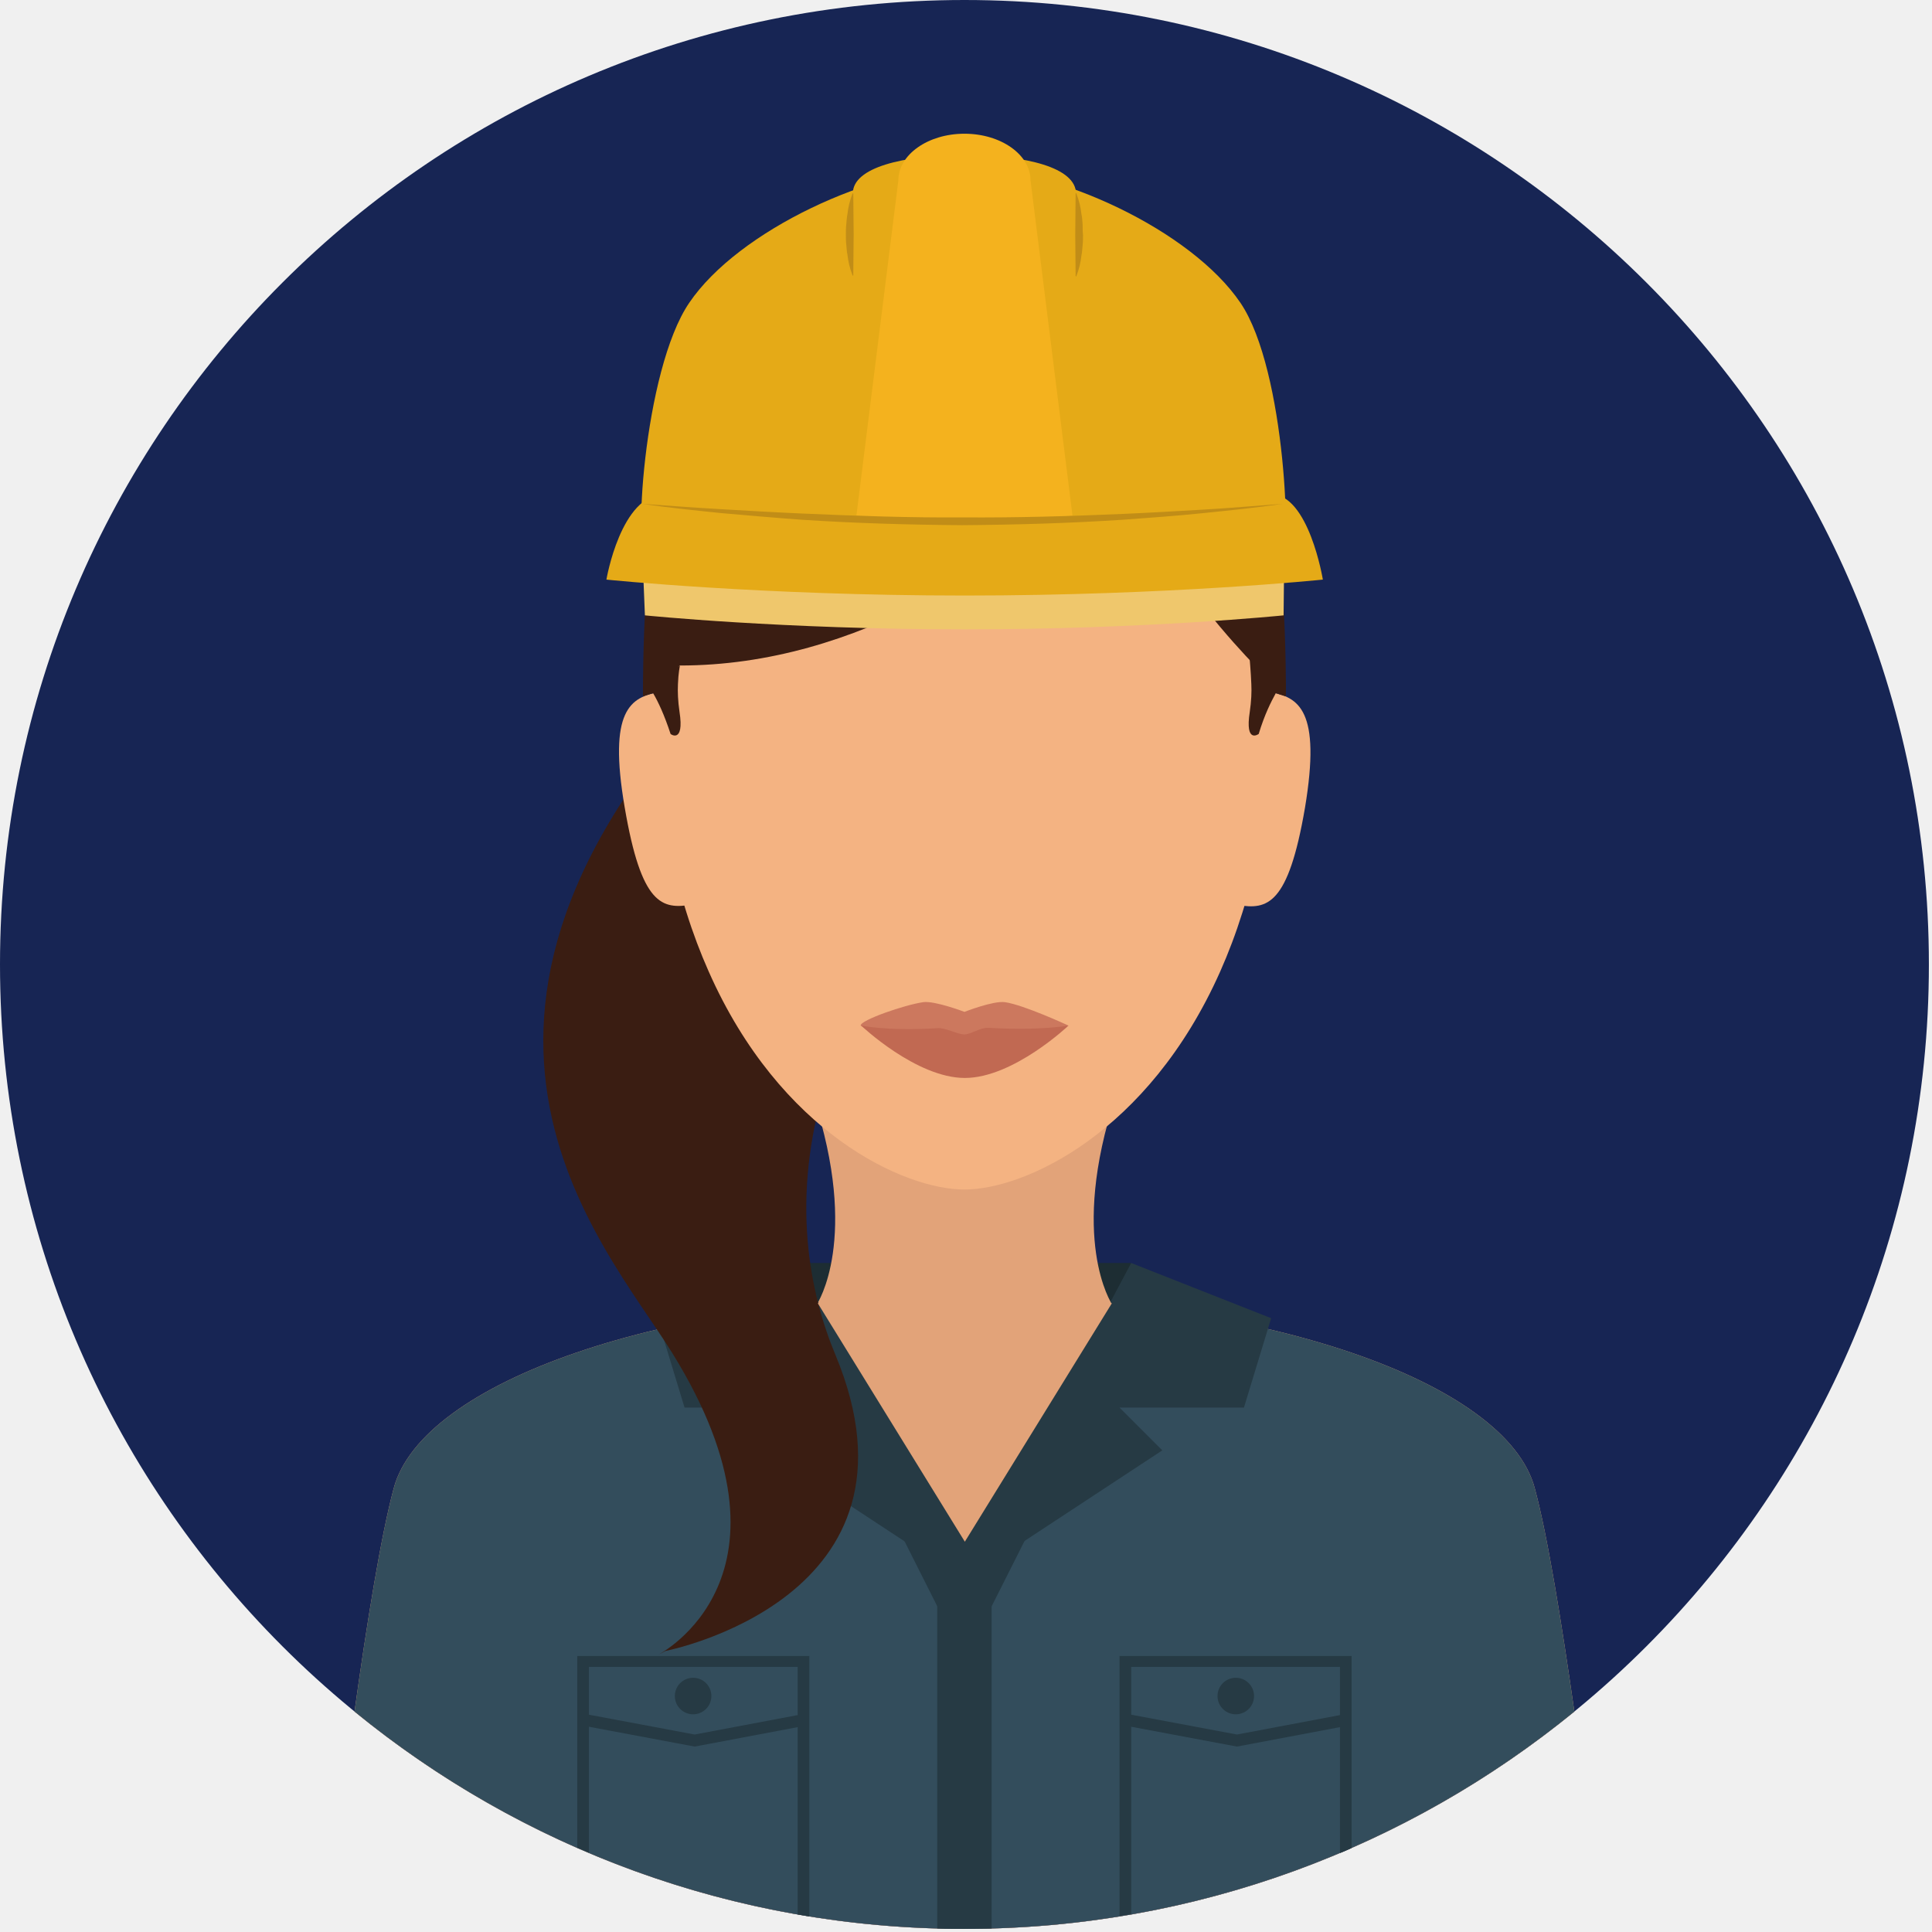
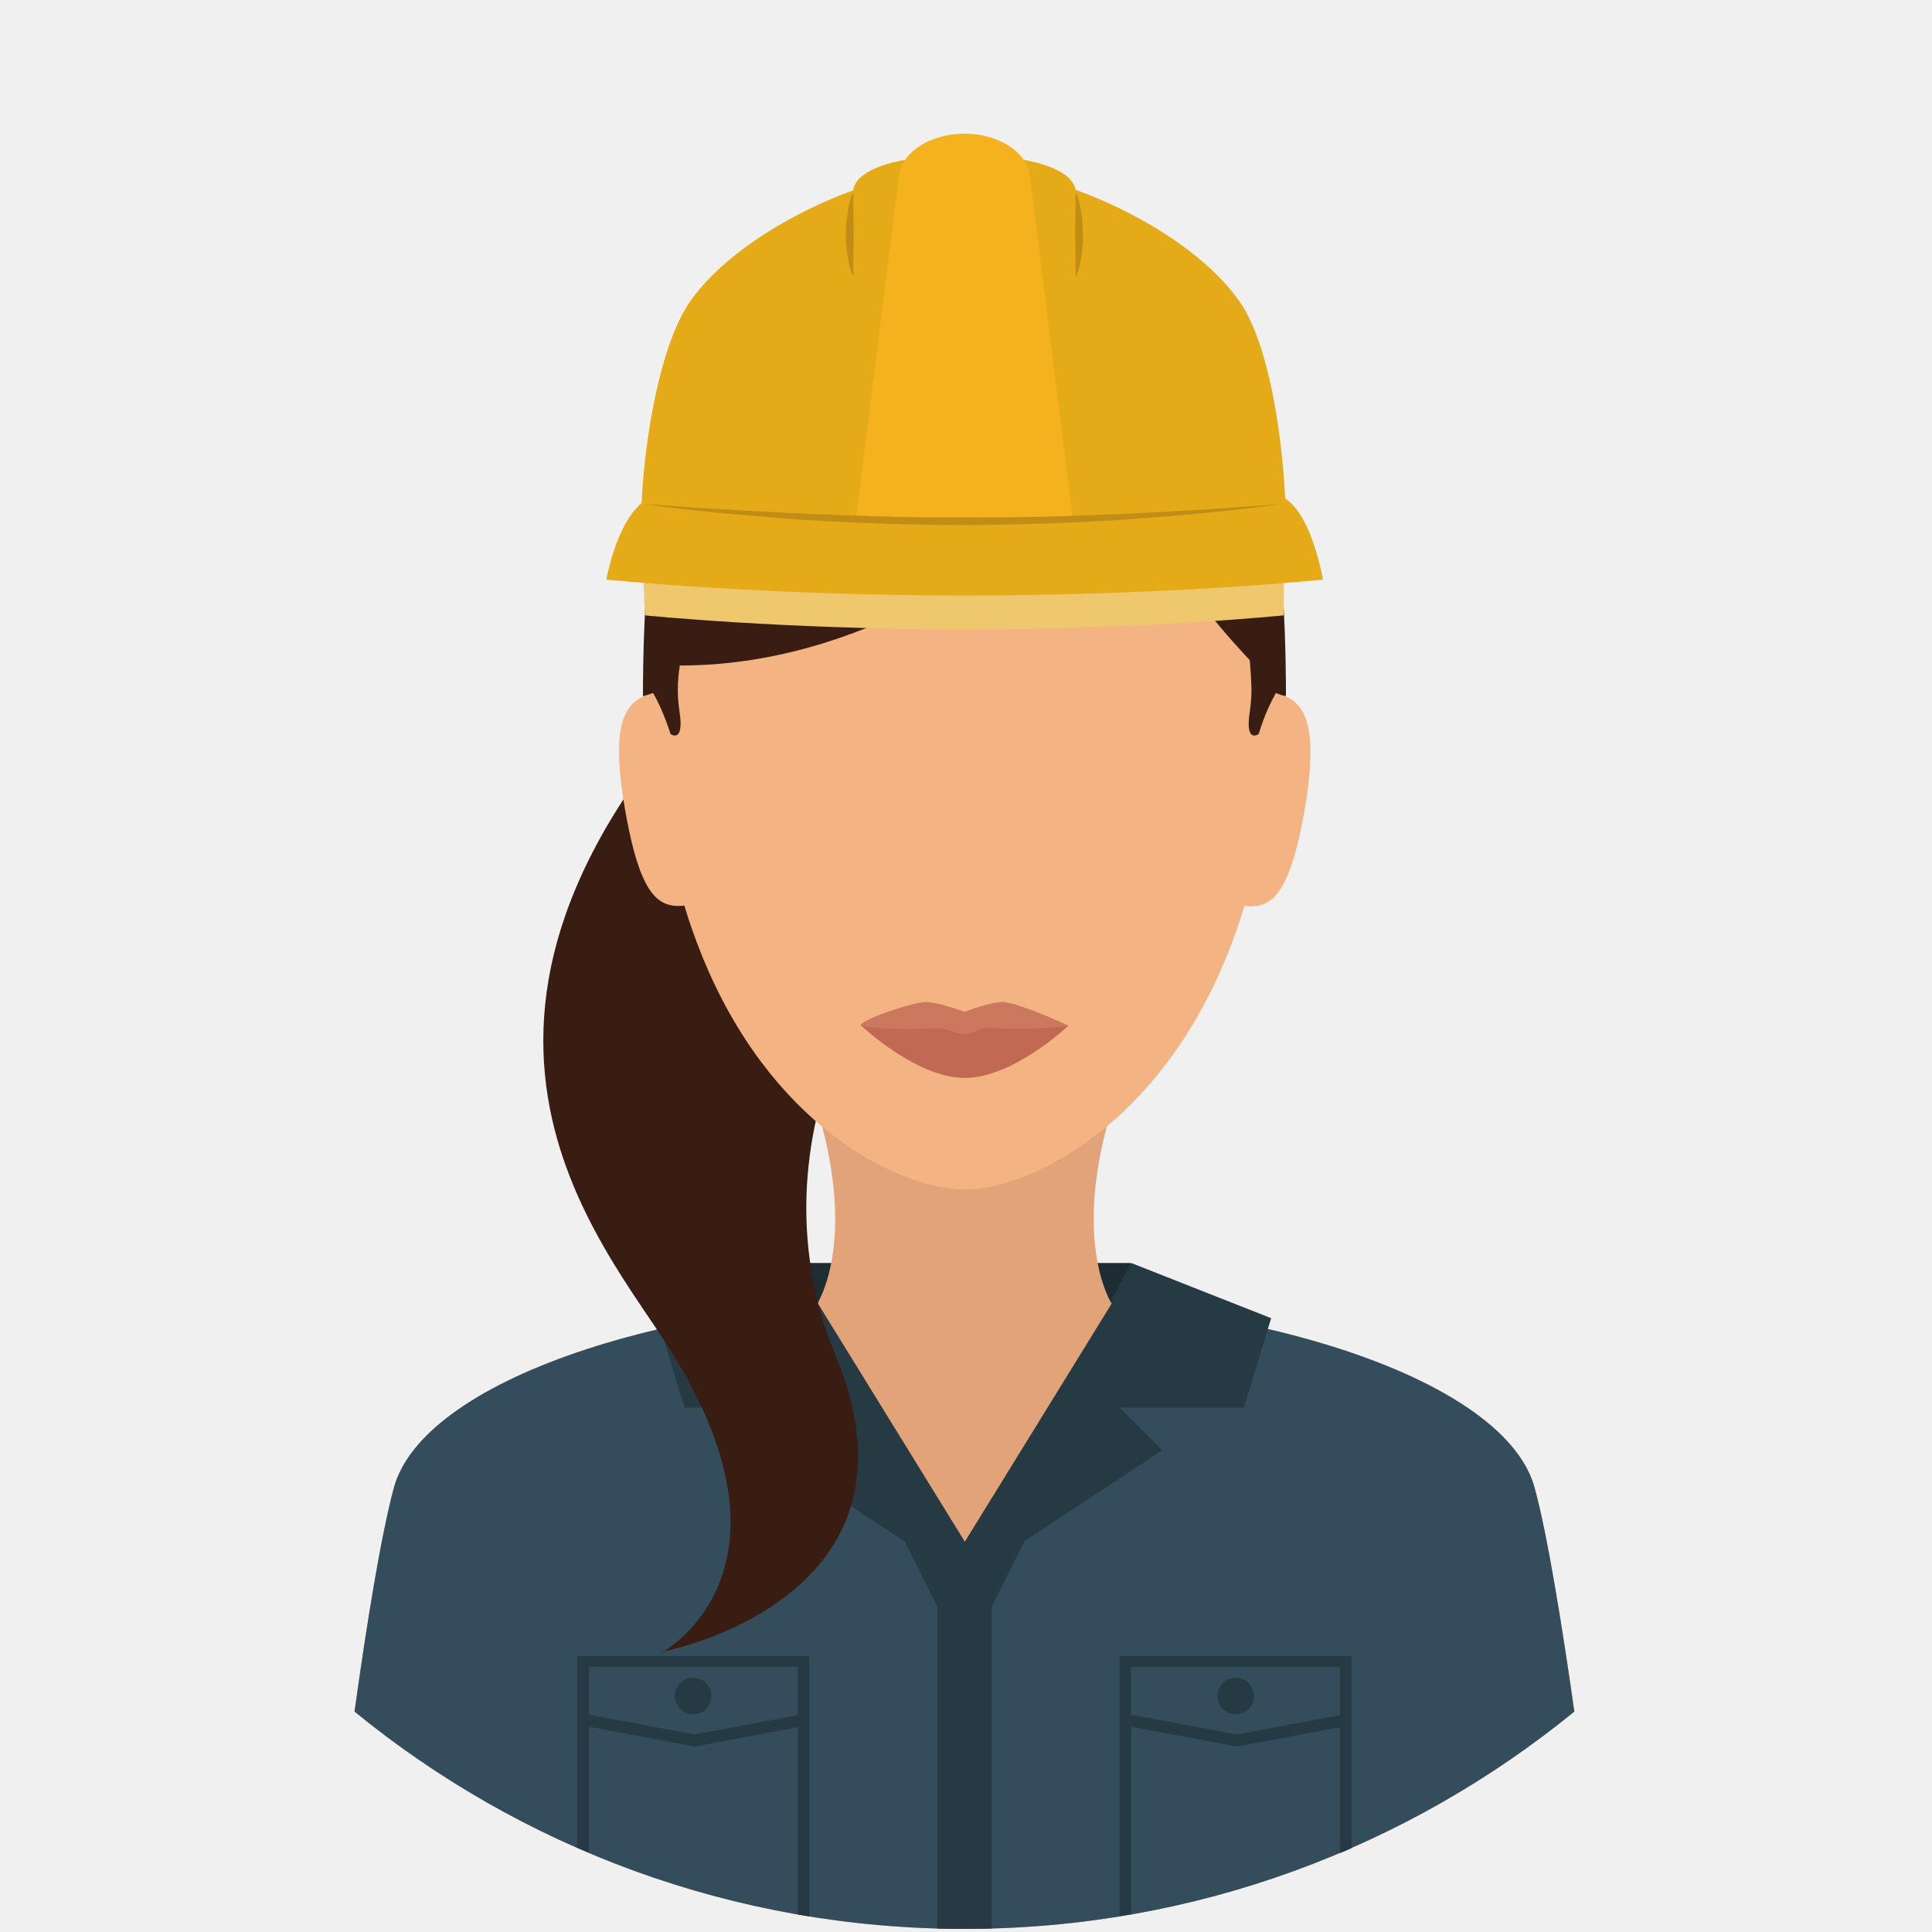
<svg xmlns="http://www.w3.org/2000/svg" width="497" height="497" viewBox="0 0 497 497" fill="none">
  <g clip-path="url(#clip0_840_529)">
-     <path d="M248.1 0C111.1 0 0 111.1 0 248.1C0 385.1 111.1 496.2 248.1 496.2C385.1 496.2 496.2 385.1 496.2 248.1C496.2 111.1 385.1 0 248.1 0Z" fill="#172554" />
+     <path d="M248.1 0C111.1 0 0 111.1 0 248.1C0 385.1 111.1 496.2 248.1 496.2C385.1 496.2 496.2 385.1 496.2 248.1C496.2 111.1 385.1 0 248.1 0Z" fill="none" />
    <path d="M290.9 324.9H205.1V356.4H290.9V324.9Z" fill="#1D2D33" />
    <path d="M287 282.1H209.2C221.3 318.7 210.2 335.4 210.2 335.4L237.1 341.5H259.1L286 335.4C286 335.4 274.9 318.7 287 282.1Z" fill="#E2A379" />
    <path d="M247.9 317L210.2 335.4C210.2 335.4 227 363.5 247.8 363.5C268.6 363.5 286 335.4 286 335.4L247.9 317Z" fill="#E2A379" />
    <path d="M285.9 335.4C285.9 335.4 277 352.7 247.8 352.7C218.6 352.7 210.3 335.4 210.3 335.4C210.3 335.4 203.3 390.1 248.2 390.1C293.1 390.1 285.9 335.4 285.9 335.4Z" fill="#E2A379" />
    <path d="M394.8 382.8C387.5 355.5 324.9 333.5 247.7 333.5C170.5 333.5 108.6 355.6 101.3 382.8C98 395 94.3 418 91.2 440.3C133.9 475.2 188.6 496.2 248.1 496.2C307.6 496.2 362.2 475.2 405 440.3C401.8 417.9 398.1 394.9 394.8 382.8Z" fill="#E2A379" />
    <path d="M394.8 382.8C387.5 355.5 324.9 333.5 247.7 333.5C170.5 333.5 108.6 355.6 101.3 382.8C98 395 94.3 418 91.2 440.3C133.9 475.2 188.6 496.2 248.1 496.2C307.6 496.2 362.2 475.2 405 440.3C401.8 417.9 398.1 394.9 394.8 382.8Z" fill="#334D5C" />
    <path d="M317.9 441C320.496 441 322.6 438.896 322.6 436.3C322.6 433.704 320.496 431.6 317.9 431.6C315.304 431.6 313.2 433.704 313.2 436.3C313.2 438.896 315.304 441 317.9 441Z" fill="#263A44" />
    <path d="M288 425.9V492.9C289 492.7 290 492.6 291 492.4V444.2L318.2 449.3L344.7 444.3V476.7C345.7 476.3 346.7 475.9 347.7 475.4V426H288V425.9ZM344.7 441.2L318.2 446.2L291 441.1V428.8H344.7V441.2Z" fill="#263A44" />
    <path d="M148.5 425.9V475.3C149.5 475.7 150.5 476.2 151.5 476.6V444.2L178.7 449.3L205.2 444.3V492.5C206.2 492.7 207.2 492.8 208.2 493V426H148.5V425.9ZM205.2 441.2L178.7 446.2L151.5 441.1V428.8H205.2V441.2Z" fill="#263A44" />
    <path d="M178.3 441C180.895 441 183 438.896 183 436.3C183 433.704 180.895 431.6 178.3 431.6C175.704 431.6 173.6 433.704 173.6 436.3C173.6 438.896 175.704 441 178.3 441Z" fill="#263A44" />
    <path d="M247.8 333.4C231.9 333.4 216.6 334.3 202.3 336.1L248.1 427.1L293.9 336.2C279.4 334.4 263.9 333.4 247.8 333.4Z" fill="#263A44" />
    <path d="M248.8 407.1C249.1 407.4 205.1 324.9 205.1 324.9L169.1 339.1L176.1 362.1H208.1L197.1 373.1L248.8 407.1Z" fill="#263A44" />
    <path d="M327 339.1L291 324.9C291 324.9 247 407.4 247.3 407.1L299 373.1L288 362.1H320L327 339.1Z" fill="#263A44" />
    <path d="M297.9 175.1L190.3 169.4C99.6 260.5 155.1 319.3 172.9 348C208.7 405.7 169.3 425.7 169.3 425.7L171.2 424.7C171.2 424.7 241 411.2 214.9 348.5C201.9 317.4 193.8 250.5 297.9 175.1Z" fill="#3A1D12" />
    <path d="M248.101 61.6C204.101 61.6 168.301 82.8 168.301 175.2C168.301 206.5 173.901 231 182.301 249.9C200.701 291.5 232.601 306 248.101 306C263.601 306 295.401 291.5 313.901 249.9C322.301 231 327.901 206.5 327.901 175.2C327.901 82.8 292.101 61.6 248.101 61.6Z" fill="#F4B382" />
    <path d="M169.8 178C162.2 179.3 156.4 182.6 160.7 207.7C165 232.9 170.3 234 178 232.7L169.8 178Z" fill="#F4B382" />
    <path d="M326.5 178L318.4 232.8C326 234.1 331.4 232.9 335.7 207.8C339.9 182.6 334.1 179.3 326.5 178Z" fill="#F4B382" />
    <path d="M248.1 61.6C190.8 61.6 165.4 86.7 165.4 179.1L174.9 171.2C220.7 171.2 259.8 144.3 288.1 118.9C300.1 152 330.8 179 330.8 179C330.8 86.7 305.4 61.6 248.1 61.6Z" fill="#3A1D12" />
    <path d="M319.1 77.9C306.5 59.3 271.9 43.1 248.3 43.1C224.7 43.1 189.9 59.3 177.3 77.9C165.5 95.2 162.5 144.6 166.8 144.6H329.5C332.4 144.6 330.9 95.3 319.1 77.9Z" fill="#E5AA17" />
    <path d="M165.1 138.6L165.9 158.3C165.9 158.3 201.3 161.9 248.1 161.9C294.9 161.9 330.2 158.3 330.2 158.3L330.4 138.6H165.1Z" fill="#EFC76C" />
    <path d="M248.1 39.9C232.3 39.9 219.4 43.1 219.4 49.7V70.9C219.4 77.5 232.2 152.1 248.1 152.1C263.9 152.1 276.8 77.6 276.8 70.9V49.8C276.8 43.1 263.9 39.9 248.1 39.9Z" fill="#E5AA17" />
    <path d="M219.5 49.8C219.5 49.7 219.5 49.7 219.5 49.8C219.4 49.7 219.3 49.7 219.3 49.8C218.6 51.6 218.2 53.3 218 55.1C217.8 56 217.8 56.9 217.7 57.7C217.6 58.6 217.6 59.5 217.6 60.3C217.6 61.2 217.6 62.1 217.7 62.9C217.8 63.8 217.8 64.7 218 65.5C218.2 67.3 218.6 69 219.3 70.8C219.3 70.8 219.3 70.9 219.4 70.9C219.5 70.9 219.5 70.9 219.5 70.8L219.6 60.2L219.5 49.8Z" fill="#C18D17" />
    <path d="M278.5 57.7C278.4 56.8 278.4 55.9 278.2 55.1C278 53.3 277.6 51.6 276.9 49.8C276.9 49.8 276.9 49.7 276.8 49.7C276.7 49.7 276.7 49.7 276.7 49.8L276.6 60.4L276.7 71C276.7 71 276.7 71.1 276.8 71.1C276.8 71.1 276.9 71.1 276.9 71C277.6 69.2 278 67.5 278.2 65.7C278.4 64.8 278.4 63.9 278.5 63.1C278.6 62.2 278.6 61.3 278.6 60.5C278.5 59.5 278.5 58.6 278.5 57.7Z" fill="#C18D17" />
    <path d="M265.1 46.4C265.1 39.8 257.5 34.4 248.1 34.4C238.7 34.4 231.1 39.8 231.1 46.4L219.8 136.7C219.8 143.3 238.7 148.7 248.1 148.7C257.5 148.7 276.4 143.3 276.4 136.7L265.1 46.4Z" fill="#F4B21E" />
    <path d="M326.9 127.1C315.2 126.6 281.5 134.1 248.1 134.1C215.1 134.1 182.4 126.6 171 127.1C159.7 127.1 156 149.1 156 149.1C156 149.1 195.7 153.2 248.2 153.2C300.7 153.2 340.3 149.1 340.3 149.1C340.3 149.1 336.7 127.1 326.9 127.1Z" fill="#E5AA17" />
    <path d="M309.5 131.1C302.6 131.5 295.8 131.9 288.9 132.2C275.1 132.8 261.4 133.2 247.6 133.1C233.8 133.2 220.1 132.7 206.3 132.1C199.4 131.8 192.5 131.4 185.7 131C178.8 130.6 172 130.1 165.1 129.6C171.9 130.6 178.8 131.3 185.6 132C192.5 132.6 199.3 133.2 206.2 133.7C220 134.6 233.8 135 247.5 135.1C261.3 135 275.1 134.6 288.9 133.7C295.8 133.2 302.7 132.7 309.5 132C316.4 131.3 323.2 130.6 330 129.6C323.2 130.1 316.4 130.7 309.5 131.1Z" fill="#C18D17" />
    <path d="M258.5 257.8C255.5 257.4 248.1 260.3 248.1 260.3C248.1 260.3 240.5 257.4 237.5 257.8C232.7 258.5 221.4 262.4 221.4 263.8C221.4 263.8 235.6 273.4 248.1 273.4C260.6 273.4 274.8 263.8 274.8 263.8C274.8 263.8 263.4 258.5 258.5 257.8Z" fill="#CC785E" />
    <path d="M254.2 264.4C252.2 264.3 249.7 266.1 248.1 266.1C246.2 266.1 243.3 264.3 241.1 264.5C228 265.3 221.5 263.8 221.5 263.8C221.5 263.8 235.7 277.3 248.2 277.3C260.7 277.3 274.9 263.8 274.9 263.8C274.9 263.8 267.9 265.2 254.2 264.4Z" fill="#C16952" />
    <path d="M174.8 183.1C174.4 180.4 174.3 177.9 174.4 176C174.5 173.1 174.9 171.3 174.9 171.3L165.5 174.8C165.5 176.2 165.5 177.7 165.5 179.1C165.5 179.1 166.5 178.8 168.3 178.2C168.2 178.2 168.1 178.3 168 178.3C169.3 180.5 170.9 183.9 172.5 188.8C172.4 188.8 176.1 191.5 174.8 183.1Z" fill="#3A1D12" />
    <path d="M330.7 174.8L321.4 168.6C321.4 168.6 321.8 173.1 321.9 176C322 178 321.9 180.4 321.5 183.1C320.2 191.5 323.8 188.8 323.8 188.8C325.3 183.8 327 180.5 328.2 178.3C329.8 178.9 330.7 179.1 330.7 179.1C330.8 177.6 330.8 176.2 330.7 174.8Z" fill="#3A1D12" />
    <path d="M247.8 322.9C219.6 322.9 210.4 335.3 210.4 335.3L248.2 396.6L286 335.3C285.9 335.3 275.9 322.9 247.8 322.9Z" fill="#E2A379" />
    <path d="M255.1 496.1V407.1H241.1V496.1C243.4 496.2 245.8 496.2 248.1 496.2C250.4 496.2 252.8 496.1 255.1 496.1Z" fill="#263A44" />
  </g>
  <defs>
    <clipPath id="clip0_840_529">
      <rect width="496.2" height="496.2" fill="white" />
    </clipPath>
  </defs>
</svg>
